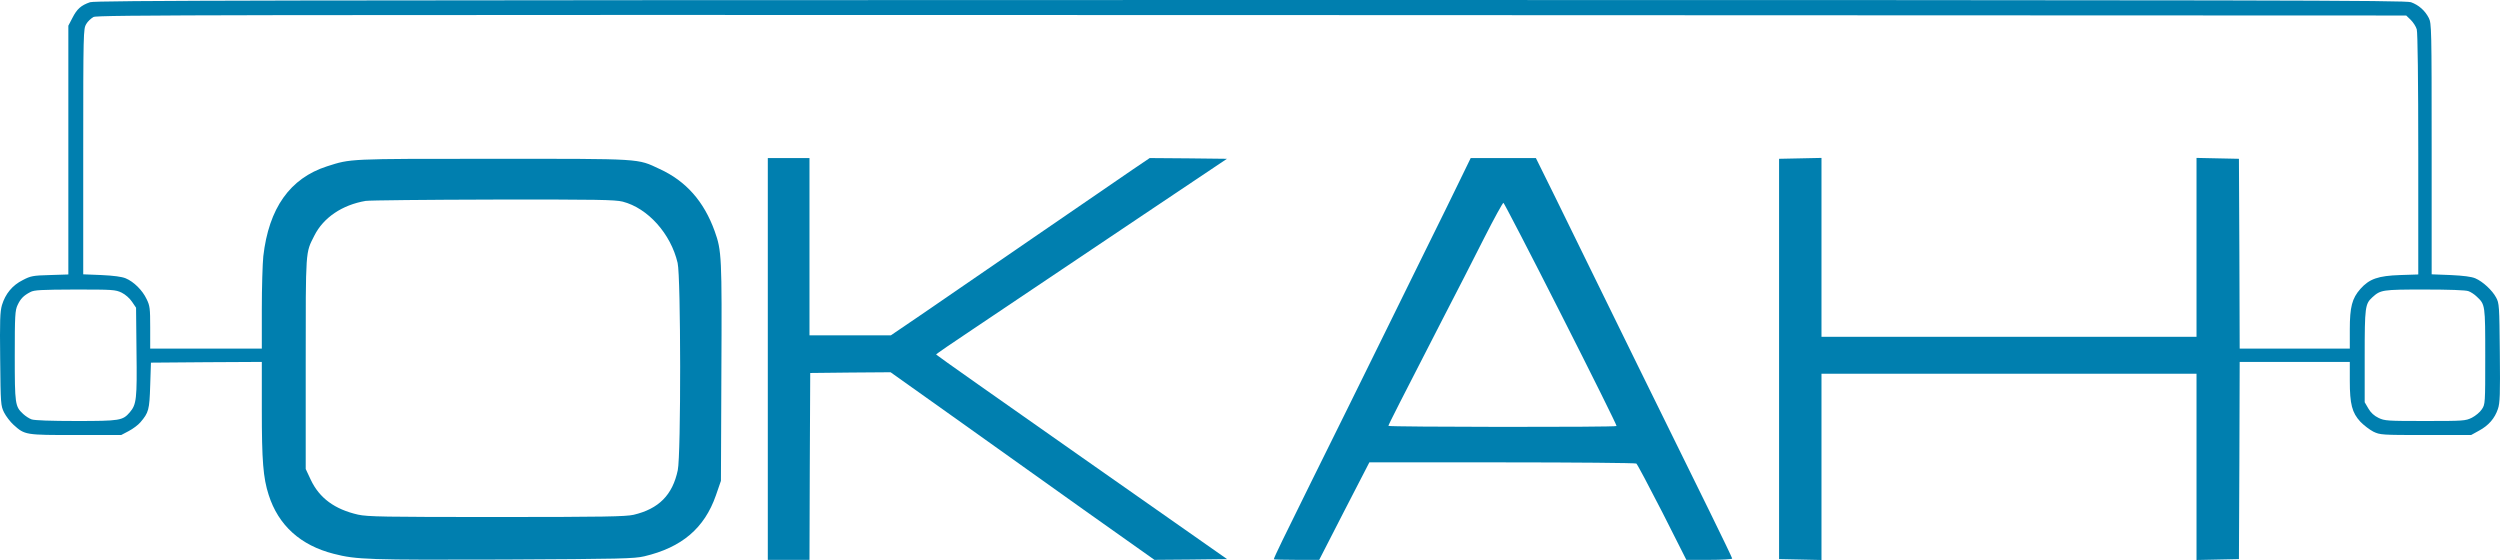
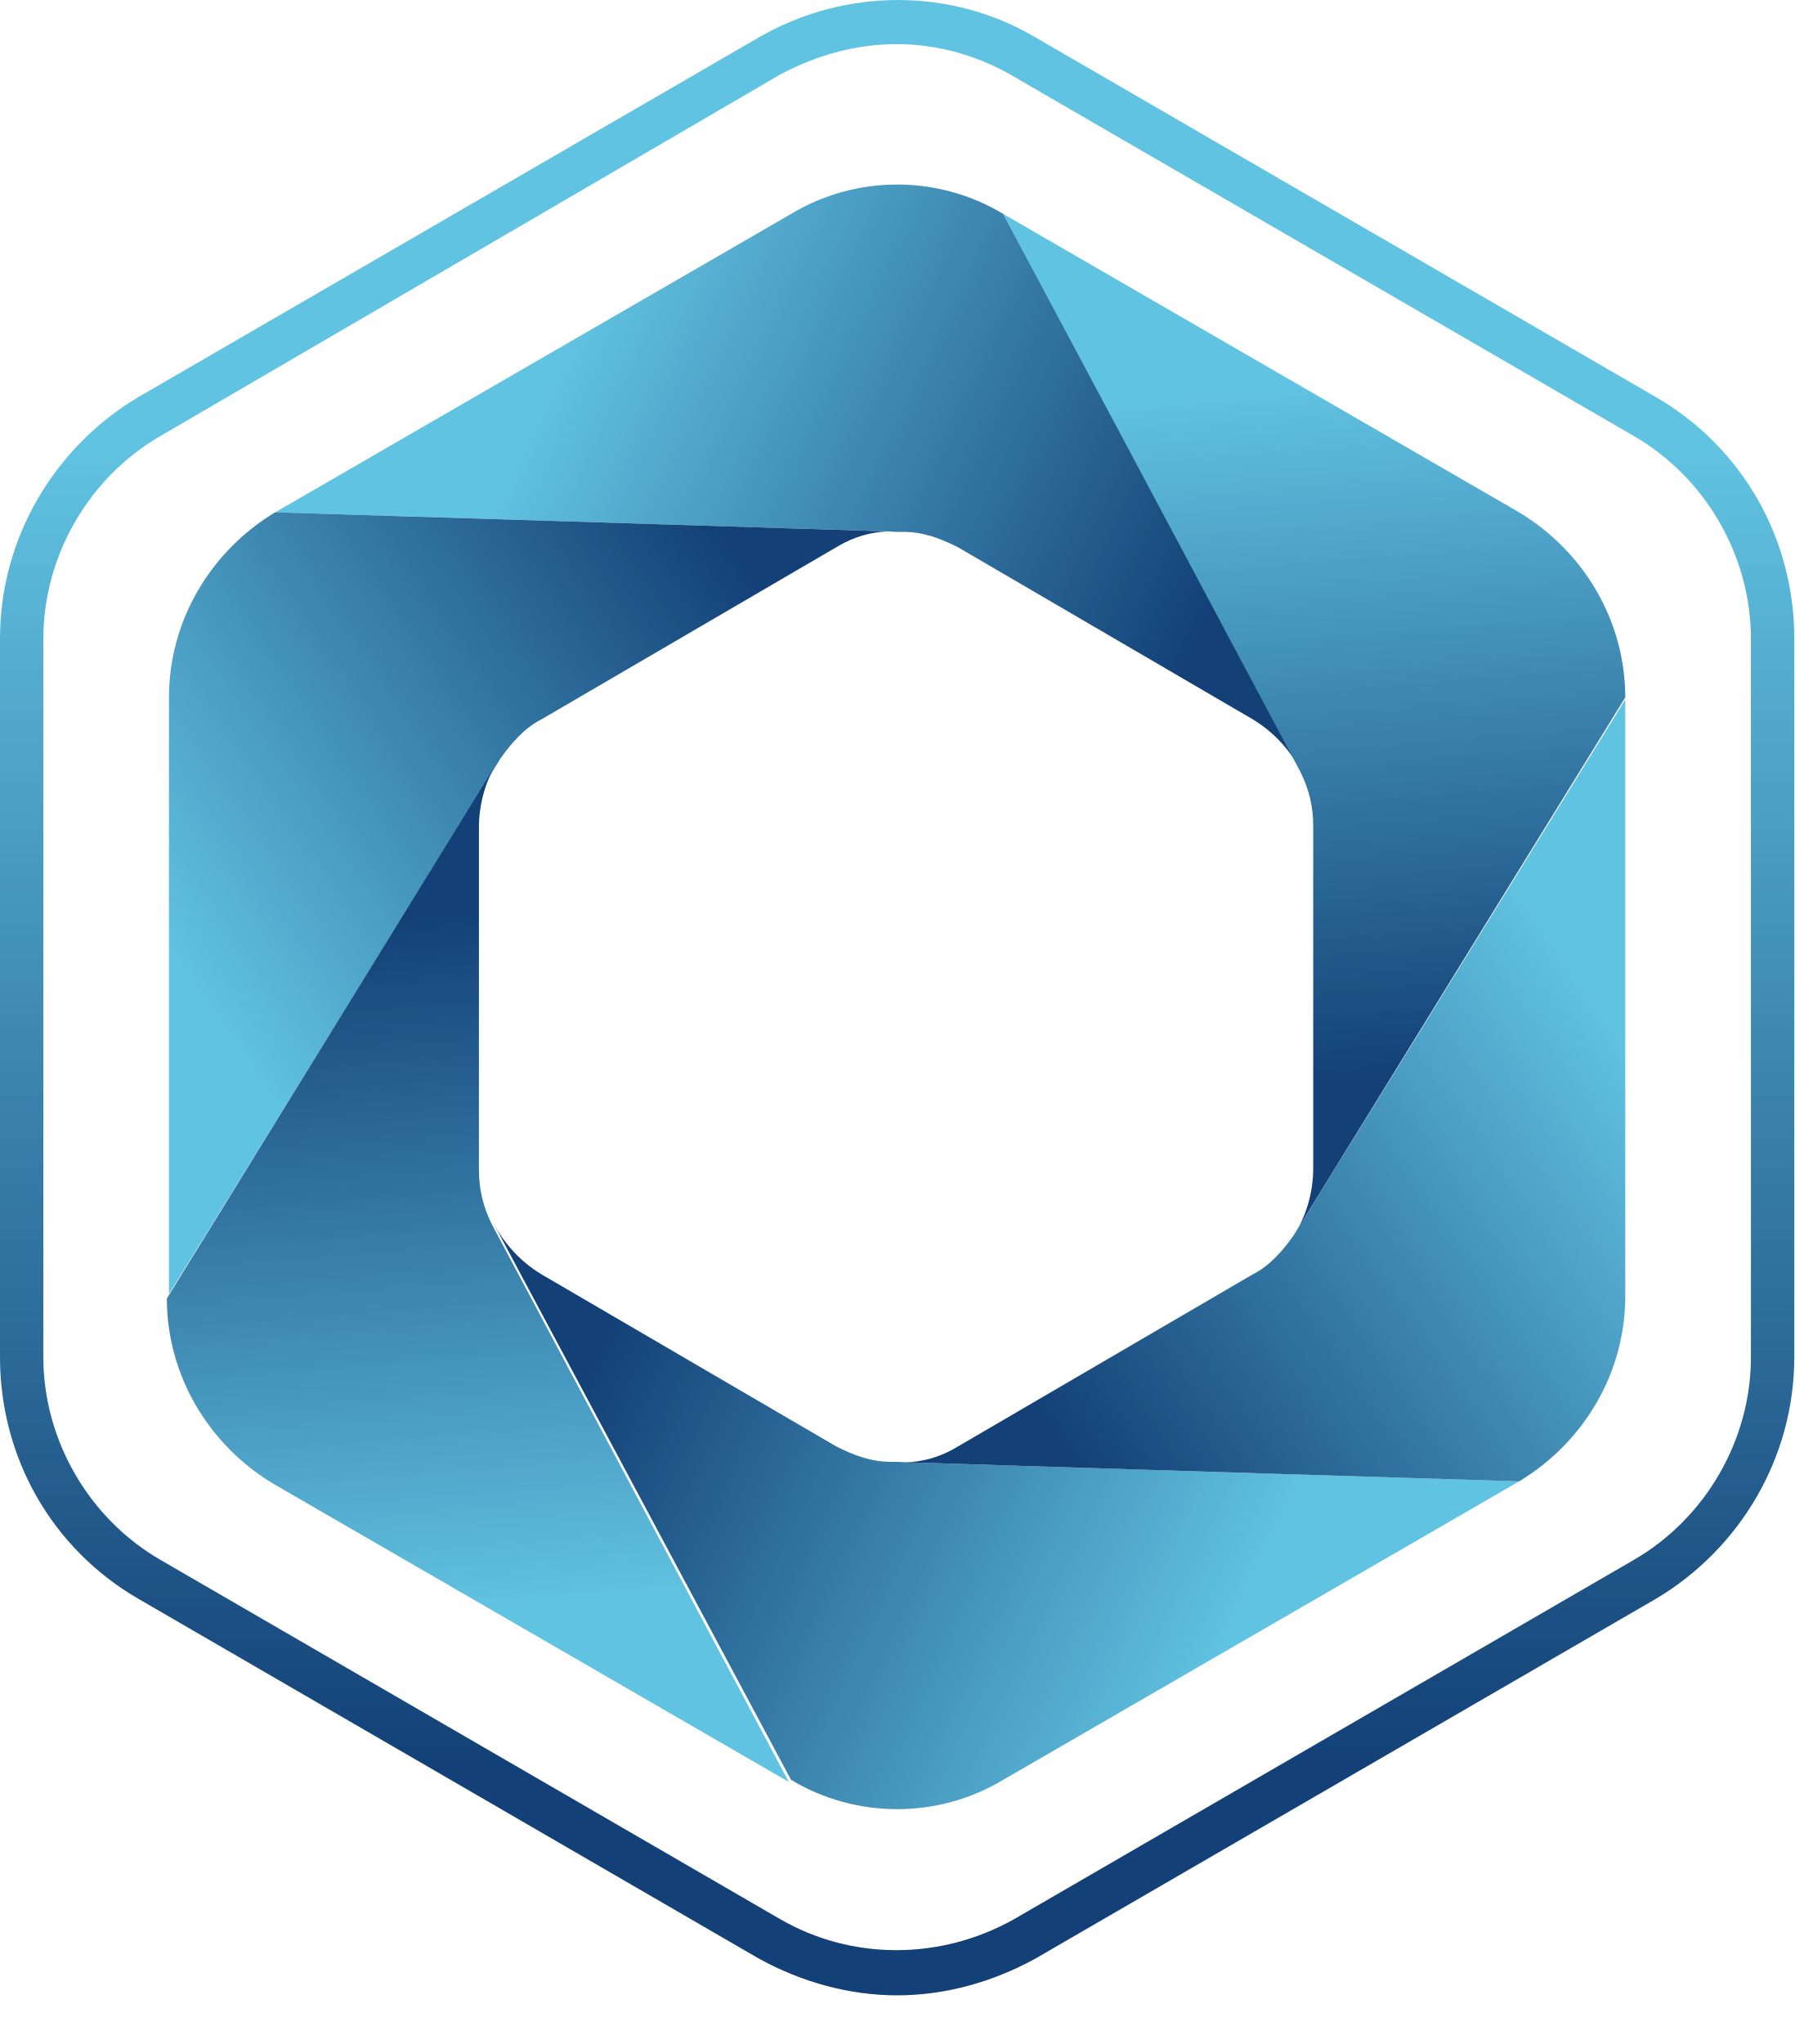
- <svg xmlns="http://www.w3.org/2000/svg" width="500" height="112" viewBox="0 0 500 112" fill="none">
-   <path d="M18.014 0.443C16.199 1.064 15.395 1.802 14.502 3.545L13.669 5.141V30.016V54.892L9.978 55.01C6.585 55.099 6.138 55.188 4.561 56.015C2.477 57.049 1.078 58.762 0.394 61.008C0.007 62.367 -0.053 64.139 0.036 71.85C0.126 80.861 0.155 81.127 0.81 82.486C1.197 83.254 2.06 84.377 2.715 84.968C4.977 87.006 5.067 87.006 15.157 87.006H24.235L25.753 86.208C26.586 85.765 27.628 84.997 28.075 84.465C29.741 82.515 29.89 81.984 30.039 77.109L30.188 72.53L41.29 72.441L52.363 72.382V81.895C52.363 92.206 52.63 95.544 53.732 98.971C55.666 105.057 60.102 109.075 66.739 110.759C71.293 111.941 73.793 112 100.73 111.911C124.274 111.793 126.834 111.734 128.858 111.261C136.359 109.489 140.883 105.648 143.175 99.089L144.187 96.165L144.276 74.45C144.395 51.288 144.336 50.136 142.937 46.236C140.794 40.298 137.222 36.221 131.924 33.798C127.37 31.671 128.798 31.759 98.498 31.759C69.388 31.759 70.222 31.73 65.4 33.266C57.988 35.659 53.762 41.627 52.66 51.258C52.511 52.706 52.363 57.462 52.363 61.805V69.723H41.201H30.039V65.498C30.039 61.687 29.98 61.155 29.325 59.826C28.491 58.053 26.765 56.34 25.128 55.66C24.324 55.335 22.777 55.129 20.306 55.01L16.645 54.863V30.312C16.645 6.47 16.675 5.731 17.24 4.816C17.538 4.284 18.223 3.663 18.699 3.398C19.502 2.984 42.392 2.954 250.417 3.013L481.242 3.102L482.135 3.959C482.641 4.461 483.207 5.318 483.355 5.879C483.534 6.559 483.653 16.042 483.653 30.903V54.892L480.022 55.01C475.617 55.158 473.861 55.778 472.075 57.787C470.408 59.678 469.961 61.392 469.961 65.912V69.723H458.948H447.936L447.876 50.727L447.787 31.759L443.56 31.671L439.304 31.582V49.486V67.359H401.8H364.297V49.486V31.582L360.07 31.671L355.814 31.759V71.791V111.823L360.07 111.911L364.297 112V93.358V74.746H401.8H439.304V93.358V112L443.56 111.911L447.787 111.823L447.876 92.088L447.936 72.382H458.948H469.961V76.163C469.961 80.831 470.408 82.545 472.075 84.347C472.759 85.056 473.92 85.942 474.664 86.327C476.033 86.977 476.271 87.006 485.141 87.006H494.22L495.827 86.12C497.732 85.086 498.952 83.668 499.577 81.806C499.994 80.625 500.053 78.852 499.964 70.55C499.875 61.096 499.845 60.653 499.22 59.501C498.446 58.053 496.571 56.31 495.053 55.66C494.279 55.335 492.702 55.129 490.142 55.01L486.332 54.863V29.78C486.332 5.672 486.302 4.668 485.766 3.604C484.993 2.098 483.742 1.004 482.195 0.443C481.034 0.059 457.103 -1.66893e-06 250.03 -1.66893e-06C52.601 0.03 18.996 0.089 18.014 0.443ZM124.542 40.327C129.572 41.627 134.156 46.738 135.525 52.588C136.18 55.365 136.21 90.995 135.555 94.037C134.513 99.001 131.745 101.778 126.715 102.96C125.137 103.314 120.792 103.403 99.302 103.403C76.74 103.403 73.525 103.344 71.62 102.93C66.947 101.867 63.882 99.621 62.155 95.958L61.143 93.801V72.677C61.143 49.604 61.084 50.667 62.87 47.122C64.685 43.518 68.436 40.977 73.138 40.179C73.912 40.061 85.401 39.943 98.647 39.913C119.512 39.884 123.024 39.943 124.542 40.327ZM24.324 58.526C25.098 58.91 25.932 59.649 26.408 60.358L27.212 61.539L27.301 70.343C27.42 79.797 27.301 80.891 25.961 82.456C24.533 84.111 24.027 84.199 15.187 84.199C10.246 84.199 6.852 84.081 6.317 83.874C5.87 83.727 5.096 83.225 4.62 82.781C3.013 81.275 2.953 80.861 2.953 71.141C2.953 63.076 3.013 62.071 3.519 61.008C4.114 59.737 4.709 59.117 6.079 58.408C6.823 57.994 8.251 57.935 14.978 57.906C22.568 57.906 23.074 57.935 24.324 58.526ZM493.684 58.23C494.13 58.378 494.904 58.88 495.351 59.324C497.047 60.919 497.047 60.919 497.047 71.289C497.047 80.743 497.047 80.861 496.363 81.865C496.006 82.427 495.113 83.165 494.368 83.549C493.089 84.17 492.761 84.199 485.022 84.199C477.492 84.199 476.926 84.17 475.706 83.579C474.843 83.165 474.158 82.545 473.682 81.718L472.938 80.447V71.23C472.938 61.362 473.027 60.801 474.456 59.471C476.123 57.965 476.42 57.906 484.903 57.906C489.785 57.906 493.178 58.024 493.684 58.23Z" fill="#007FAF" />
-   <path d="M153.562 71.791V111.971H157.73H161.897L161.956 93.299L162.045 74.598L170.082 74.509L178.118 74.45L190.173 83.018C196.811 87.745 208.687 96.194 216.545 101.808L230.891 111.971L238.154 111.912L245.416 111.823L216.336 91.438C200.323 80.211 187.226 70.994 187.226 70.905C187.197 70.816 190.441 68.601 194.429 65.942C198.388 63.283 203.984 59.531 206.841 57.61C209.699 55.69 219.551 49.072 228.718 42.927L245.387 31.76L237.678 31.671L229.939 31.612L226.575 33.887C224.73 35.157 215.771 41.302 206.633 47.566C197.525 53.829 187.405 60.772 184.131 63.017L178.178 67.064H170.022H161.897V49.338V31.612H157.73H153.562V71.791Z" fill="#007FAF" />
-   <path d="M292.028 35.955C290.867 38.377 287.682 44.847 284.944 50.372C282.236 55.897 278.753 62.928 277.235 66.03C271.342 78.025 267.413 85.943 262.204 96.46C256.965 107.037 254.763 111.557 254.763 111.853C254.763 111.912 256.816 111.971 259.317 111.971H263.841L268.841 102.221L273.872 92.472H300.392C315.006 92.472 327.091 92.59 327.269 92.708C327.448 92.826 329.77 97.199 332.449 102.428L337.27 111.971H341.854C344.384 111.971 346.438 111.853 346.438 111.705C346.438 111.587 344.414 107.362 341.943 102.339C333.58 85.352 319.858 57.492 317.417 52.44C316.048 49.663 313.221 43.873 311.078 39.5L307.178 31.612H300.66H294.141L292.028 35.955ZM312.209 62.84C318.4 75.041 323.4 85.115 323.311 85.204C323.043 85.47 277.682 85.411 277.682 85.175C277.682 84.938 280.092 80.241 288.605 63.667C291.135 58.792 294.826 51.584 296.82 47.625C298.814 43.695 300.571 40.505 300.69 40.564C300.809 40.593 306.018 50.608 312.209 62.84Z" fill="#007FAF" />
+ <svg xmlns="http://www.w3.org/2000/svg" width="36" height="41" viewBox="0 0 36 41" fill="none">
+   <path d="M18 40.024C17.044 40.024 16.087 39.762 15.217 39.282L2.783 32.074C1.043 31.069 0 29.235 0 27.225V12.81C0 10.8 1.087 8.966 2.783 7.961L15.217 0.754C16.956 -0.251 19.087 -0.251 20.783 0.754L33.217 7.961C34.956 8.966 36 10.8 36 12.81V27.225C36 29.235 34.913 31.069 33.217 32.074L20.783 39.282C19.913 39.762 18.956 40.024 18 40.024ZM18 0.885C17.174 0.885 16.391 1.103 15.652 1.496L3.217 8.747C1.783 9.577 0.87 11.15 0.87 12.81V27.225C0.87 28.885 1.783 30.458 3.217 31.288L15.652 38.495C17.087 39.325 18.87 39.325 20.348 38.495L32.783 31.288C34.217 30.458 35.13 28.885 35.13 27.225V12.81C35.13 11.15 34.217 9.577 32.783 8.747L20.348 1.54C19.609 1.103 18.783 0.885 18 0.885Z" fill="url(#paint0_linear)" />
+   <path d="M18.13 10.669C18.522 10.669 18.869 10.8 19.217 10.975L25.13 14.426C25.565 14.688 25.869 15.038 26.087 15.431L20.13 4.292C18.826 3.505 17.174 3.505 15.87 4.292L5.522 10.276L18.13 10.669Z" fill="url(#paint1_linear)" />
+   <path d="M10.043 15.212C10.26 14.907 10.521 14.601 10.869 14.426L16.782 10.975C17.217 10.713 17.651 10.626 18.13 10.669L5.521 10.276C4.217 11.062 3.39 12.46 3.39 13.989V25.958L10.043 15.212Z" fill="url(#paint2_linear)" />
+   <path d="M9.869 24.561C9.696 24.211 9.609 23.862 9.609 23.468V16.61C9.609 16.13 9.739 15.649 10 15.256L3.348 26.046C3.348 27.575 4.174 28.972 5.478 29.759L15.826 35.743L9.869 24.561Z" fill="url(#paint3_linear)" />
+   <path d="M17.869 29.322C17.478 29.322 17.13 29.191 16.782 29.016L10.87 25.565C10.435 25.303 10.13 24.954 9.913 24.56L15.87 35.7C17.174 36.486 18.826 36.486 20.13 35.7L30.478 29.715L17.869 29.322Z" fill="url(#paint4_linear)" />
+   <path d="M25.956 24.779C25.739 25.085 25.478 25.39 25.13 25.565L19.217 29.016C18.783 29.278 18.348 29.366 17.87 29.322L30.478 29.715C31.783 28.929 32.609 27.531 32.609 26.002V14.033L25.956 24.779Z" fill="url(#paint5_linear)" />
+   <path d="M26.087 15.475C26.261 15.824 26.348 16.173 26.348 16.567V23.425C26.348 23.905 26.217 24.386 25.956 24.779L32.609 13.989C32.609 12.46 31.783 11.062 30.478 10.276L20.13 4.292L26.087 15.475Z" fill="url(#paint6_linear)" />
+   <defs>
+     <linearGradient id="paint0_linear" x1="17.989" y1="0.684" x2="17.989" y2="40.335" gradientUnits="userSpaceOnUse">
+       <stop stop-color="#61C3E2" />
+       <stop offset="0.205" stop-color="#61C3E2" />
+       <stop offset="0.876" stop-color="#134177" />
+     </linearGradient>
+     <linearGradient id="paint1_linear" x1="7.613" y1="4.8" x2="26.43" y2="13.715" gradientUnits="userSpaceOnUse">
+       <stop stop-color="#61C3E2" />
+       <stop offset="0.205" stop-color="#61C3E2" />
+       <stop offset="0.876" stop-color="#134177" />
+     </linearGradient>
+     <linearGradient id="paint2_linear" x1="-0.315" y1="21.443" x2="16.872" y2="9.666" gradientUnits="userSpaceOnUse">
+       <stop stop-color="#61C3E2" />
+       <stop offset="0.205" stop-color="#61C3E2" />
+       <stop offset="0.876" stop-color="#134177" />
+     </linearGradient>
+     <linearGradient id="paint3_linear" x1="10.048" y1="36.643" x2="8.384" y2="15.809" gradientUnits="userSpaceOnUse">
+       <stop stop-color="#61C3E2" />
+       <stop offset="0.205" stop-color="#61C3E2" />
+       <stop offset="0.876" stop-color="#134177" />
+     </linearGradient>
+     <linearGradient id="paint4_linear" x1="28.365" y1="35.206" x2="9.548" y2="26.29" gradientUnits="userSpaceOnUse">
+       <stop stop-color="#61C3E2" />
+       <stop offset="0.205" stop-color="#61C3E2" />
+       <stop offset="0.876" stop-color="#134177" />
+     </linearGradient>
+     <linearGradient id="paint5_linear" x1="36.301" y1="18.59" x2="19.114" y2="30.366" gradientUnits="userSpaceOnUse">
+       <stop stop-color="#61C3E2" />
+       <stop offset="0.205" stop-color="#61C3E2" />
+       <stop offset="0.876" stop-color="#134177" />
+     </linearGradient>
+     <linearGradient id="paint6_linear" x1="25.911" y1="3.384" x2="27.575" y2="24.218" gradientUnits="userSpaceOnUse">
+       <stop stop-color="#61C3E2" />
+       <stop offset="0.205" stop-color="#61C3E2" />
+       <stop offset="0.876" stop-color="#134177" />
+     </linearGradient>
+   </defs>
</svg>
